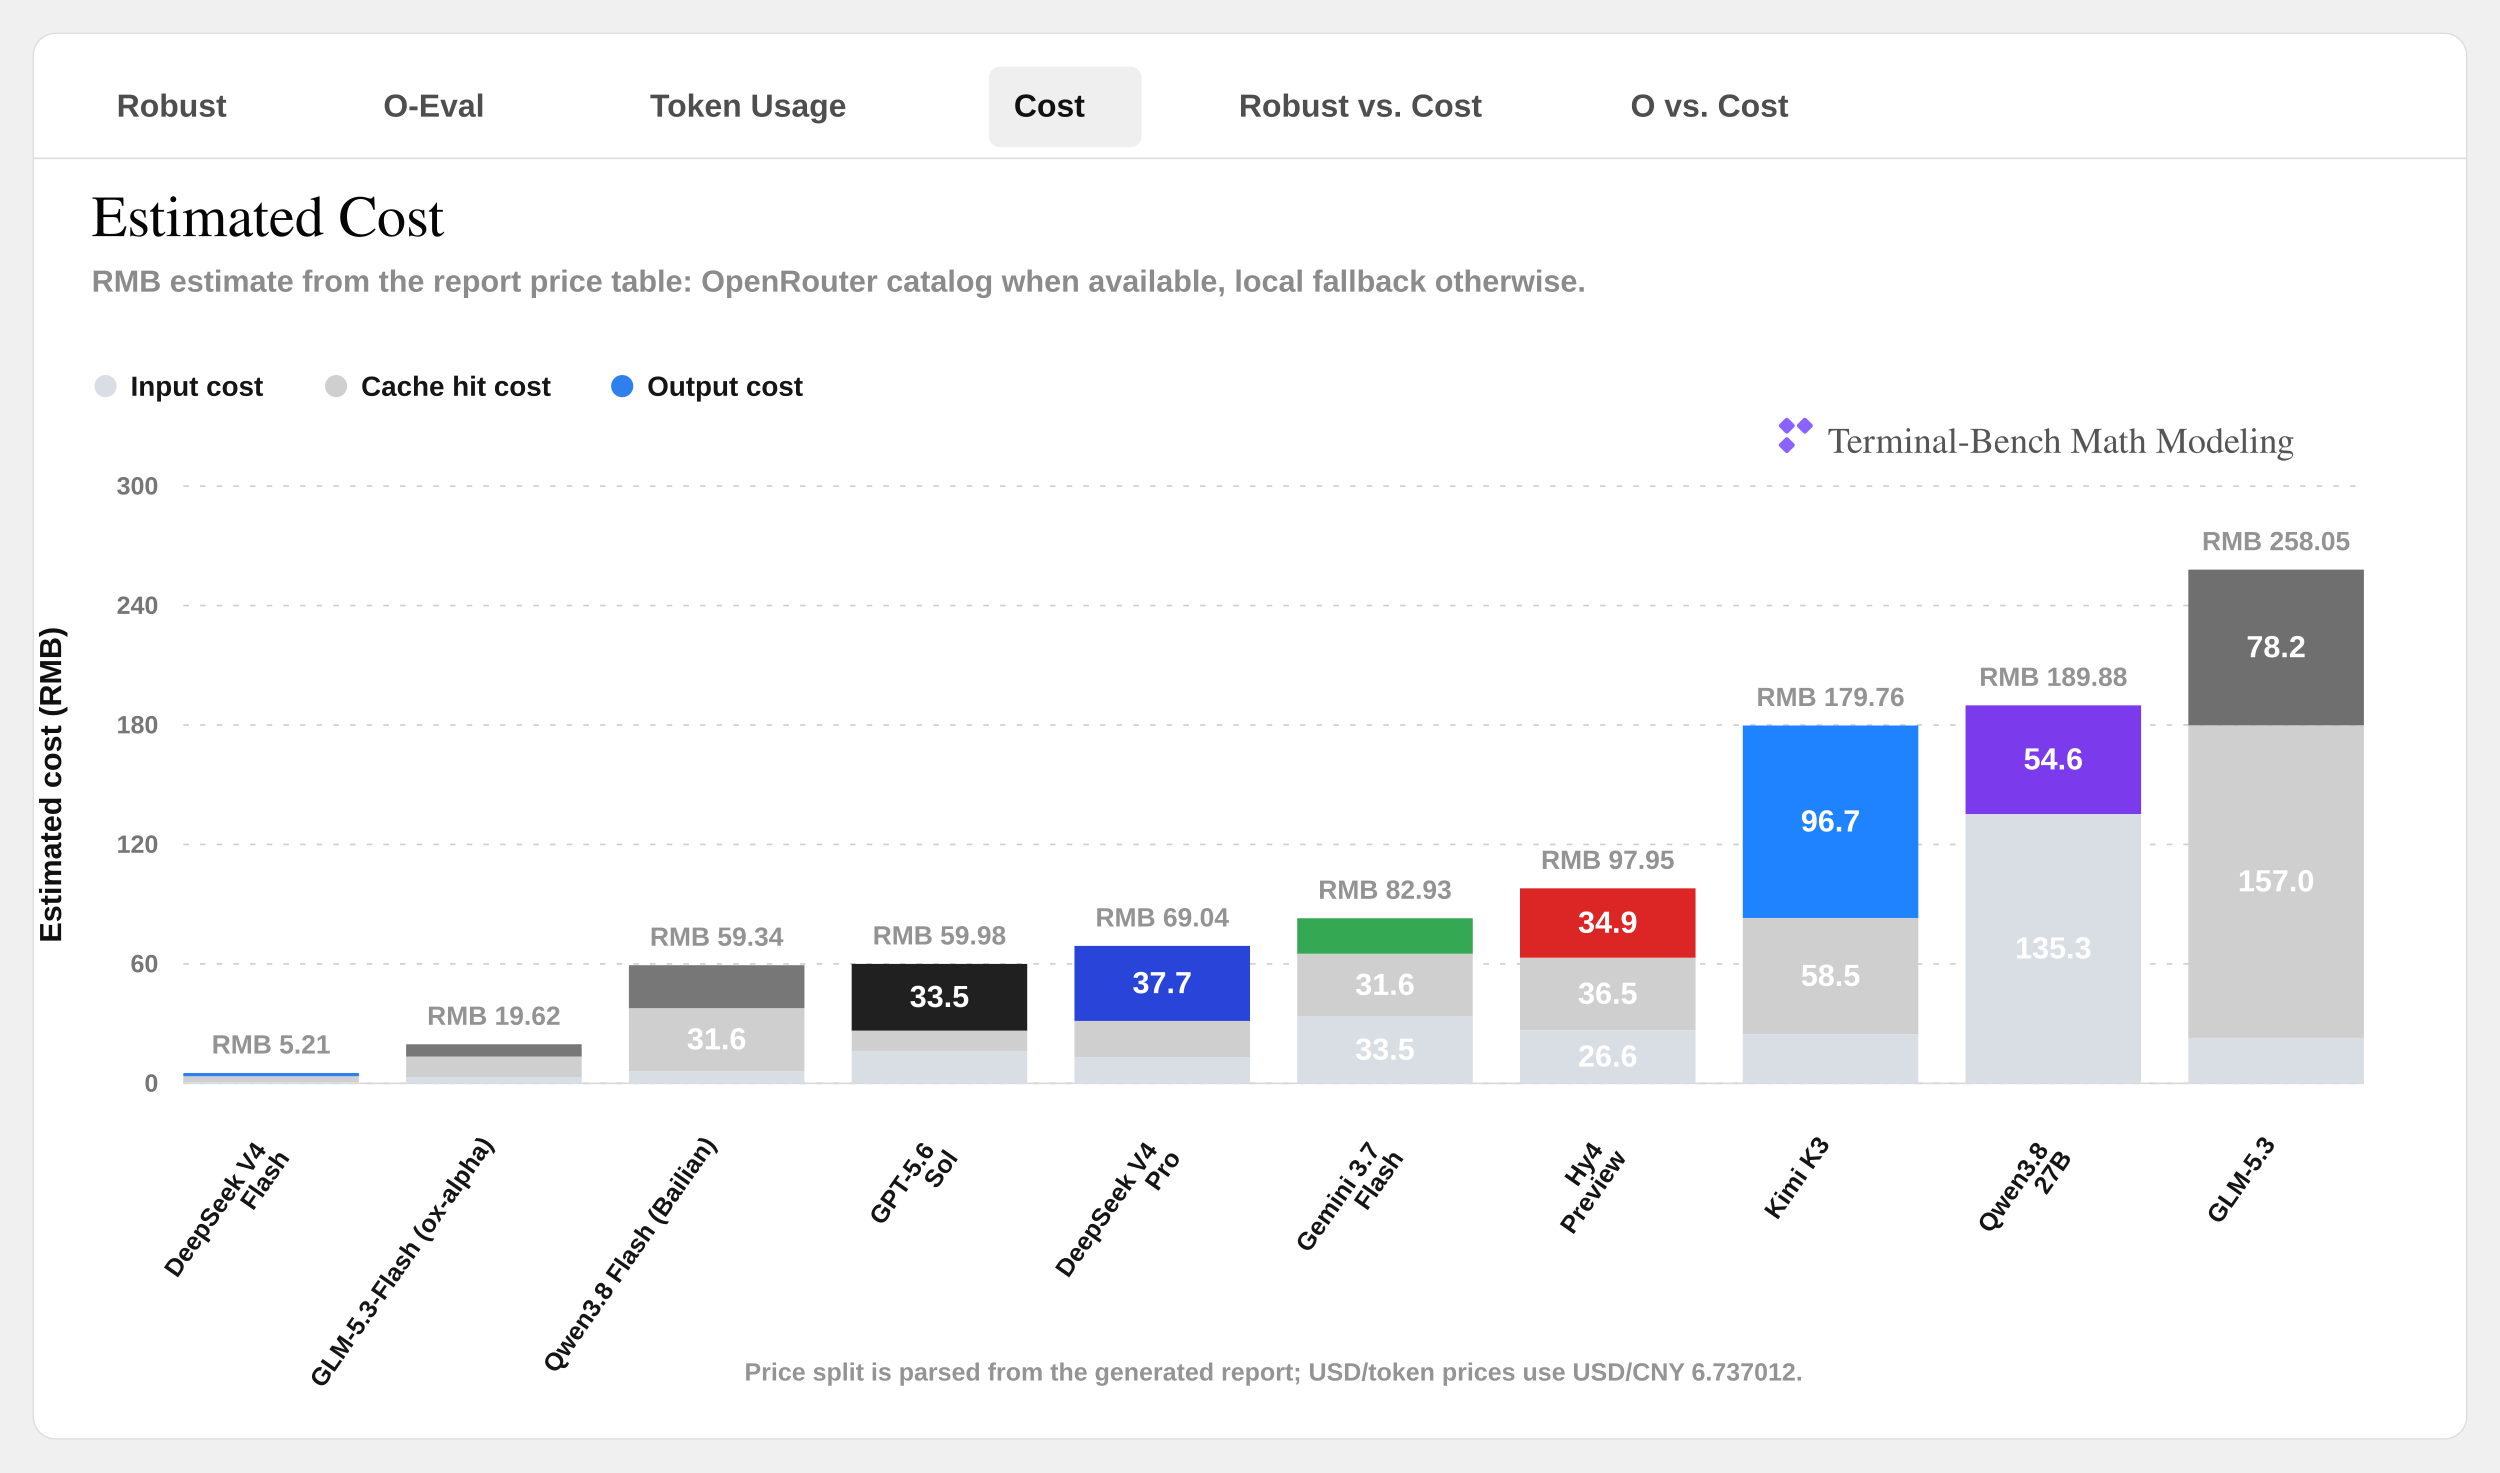
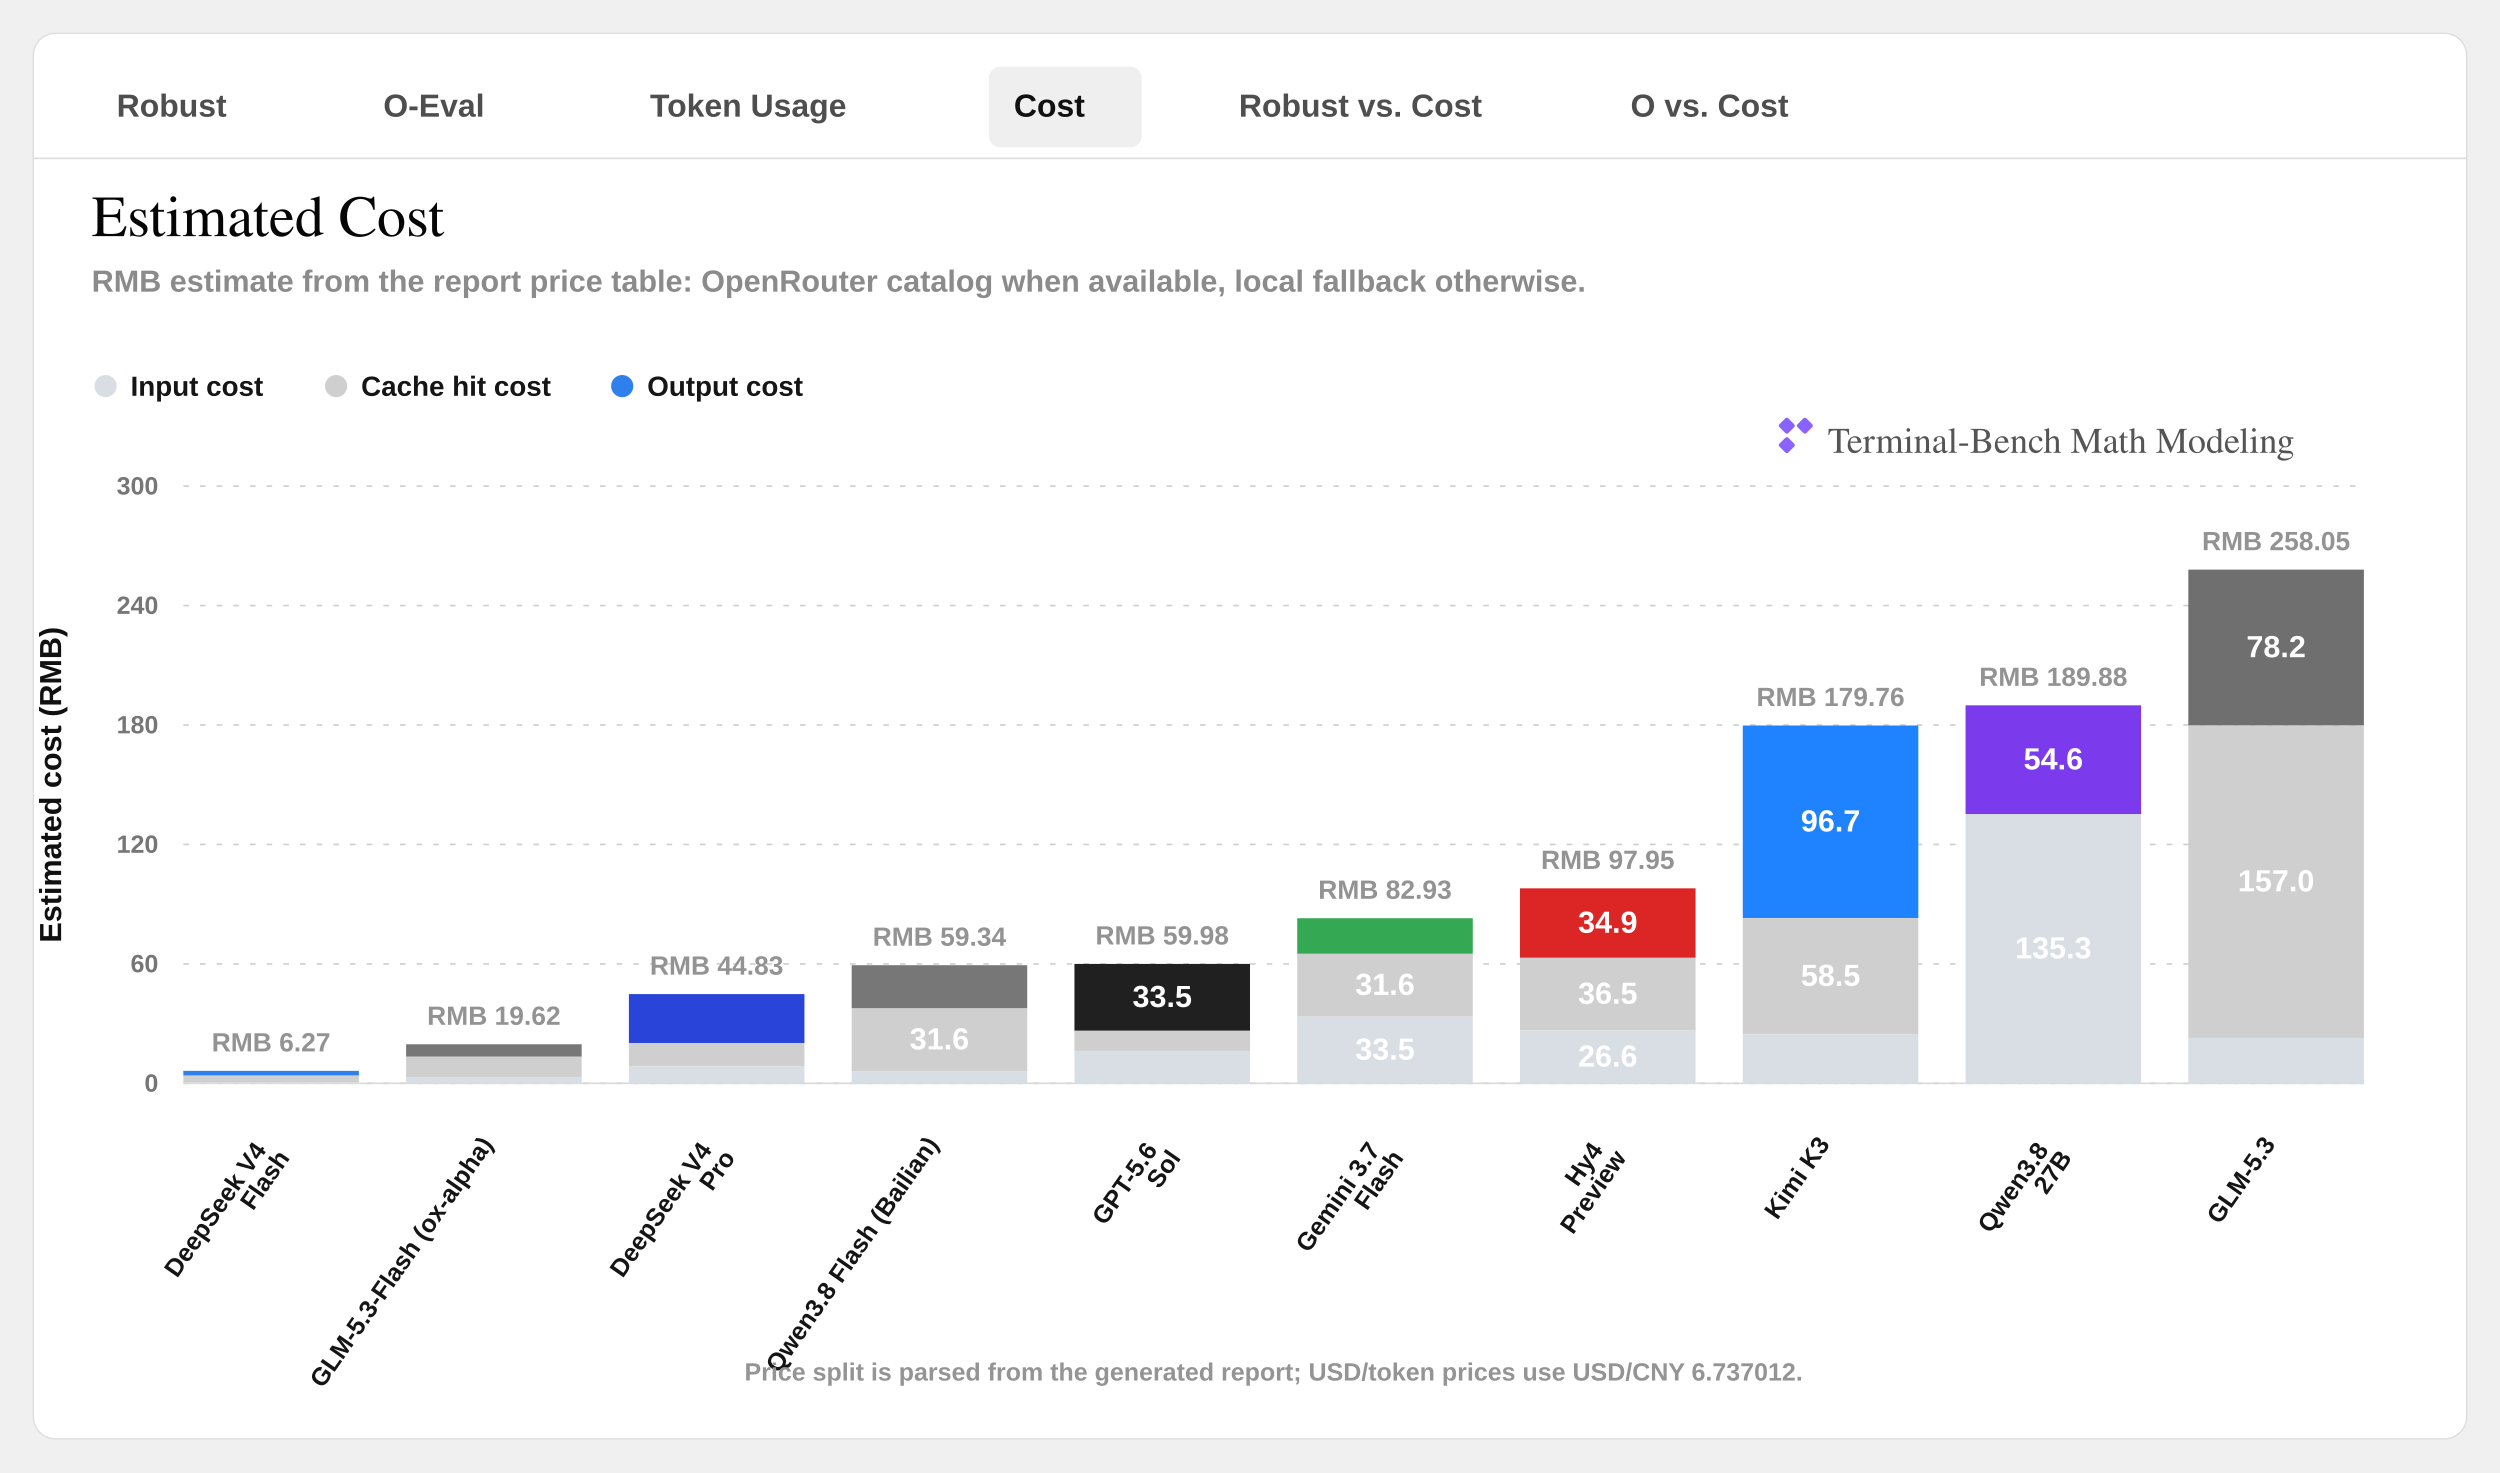
<svg xmlns="http://www.w3.org/2000/svg" width="1800" height="1060" viewBox="0 0 1800 1060" role="img">
  <style>
      .title { font-family: Georgia, Times, serif; font-size: 42px; fill: #050505; }
      .subtitle { font-family: Arial, Helvetica, sans-serif; font-size: 22px; fill: #8b8b8b; font-weight: 650; }
      .tab { font-family: Arial, Helvetica, sans-serif; font-size: 23px; fill: #4e4e4e; font-weight: 760; }
      .tab-active { fill: #111111; }
      .axis { font-family: Arial, Helvetica, sans-serif; font-size: 18px; fill: #767676; font-weight: 600; }
      .axis-title { font-family: Arial, Helvetica, sans-serif; font-size: 22px; fill: #101010; font-weight: 720; }
      .legend { font-family: Arial, Helvetica, sans-serif; font-size: 20px; fill: #151515; font-weight: 680; }
      .x-label { font-family: Arial, Helvetica, sans-serif; font-size: 18px; fill: #151515; font-weight: 650; }
      .bar-label { font-family: Arial, Helvetica, sans-serif; font-size: 22px; fill: #ffffff; font-weight: 800; }
      .top-label { font-family: Arial, Helvetica, sans-serif; font-size: 19px; fill: #939393; font-weight: 750; }
      .small-note { font-family: Arial, Helvetica, sans-serif; font-size: 18px; fill: #949494; font-weight: 650; }
      .point-label { font-family: Arial, Helvetica, sans-serif; font-size: 19px; fill: #4a4a4a; font-weight: 700; }
      .brand { font-family: Georgia, Times, serif; font-size: 26px; fill: #555555; }
    </style>
  <rect x="24.00" y="24.00" width="1752.00" height="1012.00" fill="#ffffff" stroke="#dddddd" rx="16.00" />
  <text x="84.00" y="84.00" text-anchor="start" class="tab">Robust</text>
  <text x="276.00" y="84.00" text-anchor="start" class="tab">O-Eval</text>
  <text x="468.00" y="84.00" text-anchor="start" class="tab">Token Usage</text>
  <rect x="712.00" y="48.00" width="110.00" height="58.00" fill="#efefef" rx="8.00" />
  <text x="730.00" y="84.00" text-anchor="start" class="tab tab-active">Cost</text>
  <text x="892.00" y="84.00" text-anchor="start" class="tab">Robust vs. Cost</text>
  <text x="1174.00" y="84.00" text-anchor="start" class="tab">O vs. Cost</text>
  <line x1="24.00" y1="114.00" x2="1776.00" y2="114.00" stroke="#dddddd" stroke-width="1.20" />
  <text x="66.00" y="170.00" text-anchor="start" class="title">Estimated Cost</text>
  <text x="66.00" y="210.00" text-anchor="start" class="subtitle">RMB estimate from the report price table: OpenRouter catalog when available, local fallback otherwise.</text>
  <circle cx="76.00" cy="278.00" r="8.00" fill="#d9dde4" />
  <text x="94.00" y="285.00" text-anchor="start" class="legend">Input cost</text>
  <circle cx="242.00" cy="278.00" r="8.00" fill="#cfcfcf" />
  <text x="260.00" y="285.00" text-anchor="start" class="legend">Cache hit cost</text>
  <circle cx="448.00" cy="278.00" r="8.00" fill="#2f80ed" />
  <text x="466.00" y="285.00" text-anchor="start" class="legend">Output cost</text>
  <rect x="1282.00" y="302.00" width="9" height="9" rx="1.5" fill="#8a63ff" transform="rotate(-45 1286.50 306.50)" />
  <rect x="1295.00" y="302.00" width="9" height="9" rx="1.5" fill="#8a63ff" transform="rotate(-45 1299.50 306.50)" />
  <rect x="1282.00" y="316.00" width="9" height="9" rx="1.5" fill="#8a63ff" transform="rotate(-45 1286.50 320.50)" />
  <text x="1316.00" y="326.00" text-anchor="start" class="brand">Terminal-Bench Math Modeling</text>
  <line x1="132.00" y1="780.00" x2="1702.00" y2="780.00" stroke="#cfcfcf" stroke-width="1.20" stroke-dasharray="4 8" />
  <text x="114.00" y="786.00" text-anchor="end" class="axis">0</text>
  <line x1="132.00" y1="694.00" x2="1702.00" y2="694.00" stroke="#cfcfcf" stroke-width="1.20" stroke-dasharray="4 8" />
  <text x="114.00" y="700.00" text-anchor="end" class="axis">60</text>
  <line x1="132.00" y1="608.00" x2="1702.00" y2="608.00" stroke="#cfcfcf" stroke-width="1.20" stroke-dasharray="4 8" />
  <text x="114.00" y="614.00" text-anchor="end" class="axis">120</text>
  <line x1="132.00" y1="522.00" x2="1702.00" y2="522.00" stroke="#cfcfcf" stroke-width="1.20" stroke-dasharray="4 8" />
  <text x="114.00" y="528.00" text-anchor="end" class="axis">180</text>
  <line x1="132.00" y1="436.00" x2="1702.00" y2="436.00" stroke="#cfcfcf" stroke-width="1.20" stroke-dasharray="4 8" />
  <text x="114.00" y="442.00" text-anchor="end" class="axis">240</text>
  <line x1="132.00" y1="350.00" x2="1702.00" y2="350.00" stroke="#cfcfcf" stroke-width="1.20" stroke-dasharray="4 8" />
  <text x="114.00" y="356.00" text-anchor="end" class="axis">300</text>
  <line x1="132.00" y1="780.00" x2="1702.00" y2="780.00" stroke="#dadada" stroke-width="1.20" />
  <text x="44.00" y="565.00" text-anchor="middle" class="axis-title" transform="rotate(-90 44.00 565.00)">Estimated cost (RMB)</text>
-   <rect x="132.00" y="779.12" width="126.40" height="0.88" fill="#d9dde4" />
-   <rect x="132.00" y="774.91" width="126.40" height="4.22" fill="#cfcfcf" />
-   <rect x="132.00" y="772.53" width="126.40" height="2.38" fill="#2f80ed" />
-   <text x="195.20" y="758.53" text-anchor="middle" class="top-label">RMB 5.21</text>
+   <rect x="132.00" y="779.23" width="126.40" height="0.77" fill="#d9dde4" />
+   <rect x="132.00" y="774.31" width="126.40" height="4.91" fill="#cfcfcf" />
+   <rect x="132.00" y="771.02" width="126.40" height="3.30" fill="#2f80ed" />
+   <text x="195.20" y="757.01" text-anchor="middle" class="top-label">RMB 6.27</text>
  <g transform="translate(195.20,824.00) rotate(-55)">
    <text class="x-label" text-anchor="end">
      <tspan x="0" dy="0">DeepSeek V4</tspan>
      <tspan x="0" dy="17">Flash</tspan>
    </text>
  </g>
  <rect x="292.40" y="775.47" width="126.40" height="4.53" fill="#d9dde4" />
  <rect x="292.40" y="760.76" width="126.40" height="14.70" fill="#cfcfcf" />
  <rect x="292.40" y="751.87" width="126.40" height="8.89" fill="#777777" />
  <text x="355.60" y="737.88" text-anchor="middle" class="top-label">RMB 19.62</text>
  <g transform="translate(355.60,824.00) rotate(-55)">
    <text class="x-label" text-anchor="end">
      <tspan x="0" dy="0">GLM-5.3-Flash (ox-alpha)</tspan>
    </text>
  </g>
-   <rect x="452.80" y="771.23" width="126.40" height="8.77" fill="#d9dde4" />
-   <rect x="452.80" y="725.87" width="126.40" height="45.36" fill="#cfcfcf" />
-   <text x="516.00" y="755.55" text-anchor="middle" class="bar-label" fill="#777777" font-size="18">31.6</text>
-   <rect x="452.80" y="694.94" width="126.40" height="30.93" fill="#777777" />
-   <text x="516.00" y="680.95" text-anchor="middle" class="top-label">RMB 59.34</text>
+   <rect x="452.80" y="767.80" width="126.40" height="12.20" fill="#d9dde4" />
+   <rect x="452.80" y="750.94" width="126.40" height="16.85" fill="#cfcfcf" />
+   <rect x="452.80" y="715.75" width="126.40" height="35.19" fill="#2945d9" />
+   <text x="516.00" y="701.74" text-anchor="middle" class="top-label">RMB 44.83</text>
  <g transform="translate(516.00,824.00) rotate(-55)">
+     <text class="x-label" text-anchor="end">
+       <tspan x="0" dy="0">DeepSeek V4</tspan>
+       <tspan x="0" dy="17">Pro</tspan>
+     </text>
+   </g>
+   <rect x="613.20" y="771.23" width="126.40" height="8.77" fill="#d9dde4" />
+   <rect x="613.20" y="725.87" width="126.40" height="45.36" fill="#cfcfcf" />
+   <text x="676.40" y="755.55" text-anchor="middle" class="bar-label" fill="#777777" font-size="18">31.6</text>
+   <rect x="613.20" y="694.94" width="126.40" height="30.93" fill="#777777" />
+   <text x="676.40" y="680.95" text-anchor="middle" class="top-label">RMB 59.34</text>
+   <g transform="translate(676.40,824.00) rotate(-55)">
    <text class="x-label" text-anchor="end">
      <tspan x="0" dy="0">Qwen3.8 Flash (Bailian)</tspan>
    </text>
  </g>
-   <rect x="613.20" y="756.67" width="126.40" height="23.33" fill="#d9dde4" />
-   <rect x="613.20" y="742.06" width="126.40" height="14.61" fill="#cfcfcf" />
-   <rect x="613.20" y="694.02" width="126.40" height="48.04" fill="#202020" />
-   <text x="676.40" y="725.04" text-anchor="middle" class="bar-label" fill="#ffffff" font-size="18">33.5</text>
-   <text x="676.40" y="680.03" text-anchor="middle" class="top-label">RMB 59.98</text>
-   <g transform="translate(676.40,824.00) rotate(-55)">
+   <rect x="773.60" y="756.67" width="126.40" height="23.33" fill="#d9dde4" />
+   <rect x="773.60" y="742.06" width="126.40" height="14.61" fill="#cfcfcf" />
+   <rect x="773.60" y="694.02" width="126.40" height="48.04" fill="#202020" />
+   <text x="836.80" y="725.04" text-anchor="middle" class="bar-label" fill="#ffffff" font-size="18">33.5</text>
+   <text x="836.80" y="680.03" text-anchor="middle" class="top-label">RMB 59.98</text>
+   <g transform="translate(836.80,824.00) rotate(-55)">
    <text class="x-label" text-anchor="end">
      <tspan x="0" dy="0">GPT-5.6</tspan>
      <tspan x="0" dy="17">Sol</tspan>
-     </text>
-   </g>
-   <rect x="773.60" y="761.27" width="126.40" height="18.73" fill="#d9dde4" />
-   <rect x="773.60" y="735.07" width="126.40" height="26.20" fill="#cfcfcf" />
-   <rect x="773.60" y="681.05" width="126.40" height="54.02" fill="#2945d9" />
-   <text x="836.80" y="715.06" text-anchor="middle" class="bar-label" fill="#ffffff" font-size="18">37.7</text>
-   <text x="836.80" y="667.04" text-anchor="middle" class="top-label">RMB 69.04</text>
-   <g transform="translate(836.80,824.00) rotate(-55)">
-     <text class="x-label" text-anchor="end">
-       <tspan x="0" dy="0">DeepSeek V4</tspan>
-       <tspan x="0" dy="17">Pro</tspan>
    </text>
  </g>
  <rect x="934.00" y="731.95" width="126.40" height="48.05" fill="#d9dde4" />
  <text x="997.20" y="762.98" text-anchor="middle" class="bar-label" fill="#777777" font-size="18">33.5</text>
  <rect x="934.00" y="686.69" width="126.40" height="45.26" fill="#cfcfcf" />
  <text x="997.20" y="716.32" text-anchor="middle" class="bar-label" fill="#777777" font-size="18">31.6</text>
  <rect x="934.00" y="661.13" width="126.40" height="25.56" fill="#34a853" />
  <text x="997.20" y="647.13" text-anchor="middle" class="top-label">RMB 82.93</text>
  <g transform="translate(997.20,824.00) rotate(-55)">
    <text class="x-label" text-anchor="end">
      <tspan x="0" dy="0">Gemini 3.7</tspan>
      <tspan x="0" dy="17">Flash</tspan>
    </text>
  </g>
  <rect x="1094.40" y="741.89" width="126.40" height="38.11" fill="#d9dde4" />
  <text x="1157.60" y="767.94" text-anchor="middle" class="bar-label" fill="#777777" font-size="18">26.6</text>
  <rect x="1094.40" y="689.56" width="126.40" height="52.33" fill="#cfcfcf" />
  <text x="1157.60" y="722.73" text-anchor="middle" class="bar-label" fill="#777777" font-size="18">36.5</text>
  <rect x="1094.40" y="639.60" width="126.40" height="49.96" fill="#dc2626" />
  <text x="1157.60" y="671.58" text-anchor="middle" class="bar-label" fill="#ffffff" font-size="18">34.9</text>
  <text x="1157.60" y="625.61" text-anchor="middle" class="top-label">RMB 97.95</text>
  <g transform="translate(1157.60,824.00) rotate(-55)">
    <text class="x-label" text-anchor="end">
      <tspan x="0" dy="0">Hy4</tspan>
      <tspan x="0" dy="17">Preview</tspan>
    </text>
  </g>
  <rect x="1254.80" y="744.74" width="126.40" height="35.26" fill="#d9dde4" />
  <rect x="1254.80" y="660.94" width="126.40" height="83.80" fill="#cfcfcf" />
  <text x="1318.00" y="709.84" text-anchor="middle" class="bar-label" fill="#777777" font-size="18">58.5</text>
  <rect x="1254.80" y="522.35" width="126.40" height="138.59" fill="#1f83ff" />
  <text x="1318.00" y="598.64" text-anchor="middle" class="bar-label" fill="#ffffff" font-size="18">96.7</text>
  <text x="1318.00" y="508.34" text-anchor="middle" class="top-label">RMB 179.76</text>
  <g transform="translate(1318.00,824.00) rotate(-55)">
    <text class="x-label" text-anchor="end">
      <tspan x="0" dy="0">Kimi K3</tspan>
    </text>
  </g>
  <rect x="1415.20" y="586.11" width="126.40" height="193.89" fill="#d9dde4" />
  <text x="1478.40" y="690.05" text-anchor="middle" class="bar-label" fill="#777777" font-size="18">135.3</text>
  <rect x="1415.20" y="507.84" width="126.40" height="78.26" fill="#7c3aed" />
  <text x="1478.40" y="553.97" text-anchor="middle" class="bar-label" fill="#ffffff" font-size="18">54.6</text>
  <text x="1478.40" y="493.84" text-anchor="middle" class="top-label">RMB 189.88</text>
  <g transform="translate(1478.40,824.00) rotate(-55)">
    <text class="x-label" text-anchor="end">
      <tspan x="0" dy="0">Qwen3.8</tspan>
      <tspan x="0" dy="17">27B</tspan>
    </text>
  </g>
  <rect x="1575.60" y="747.29" width="126.40" height="32.71" fill="#d9dde4" />
  <rect x="1575.60" y="522.25" width="126.40" height="225.05" fill="#cfcfcf" />
  <text x="1638.80" y="641.77" text-anchor="middle" class="bar-label" fill="#777777" font-size="18">157.0</text>
  <rect x="1575.60" y="410.13" width="126.40" height="112.12" fill="#6f6f6f" />
  <text x="1638.80" y="473.19" text-anchor="middle" class="bar-label" fill="#ffffff" font-size="18">78.2</text>
  <text x="1638.80" y="396.13" text-anchor="middle" class="top-label">RMB 258.05</text>
  <g transform="translate(1638.80,824.00) rotate(-55)">
    <text class="x-label" text-anchor="end">
      <tspan x="0" dy="0">GLM-5.3</tspan>
    </text>
  </g>
  <text x="917.00" y="994.00" text-anchor="middle" class="small-note">Price split is parsed from the generated report; USD/token prices use USD/CNY 6.737012.</text>
</svg>
